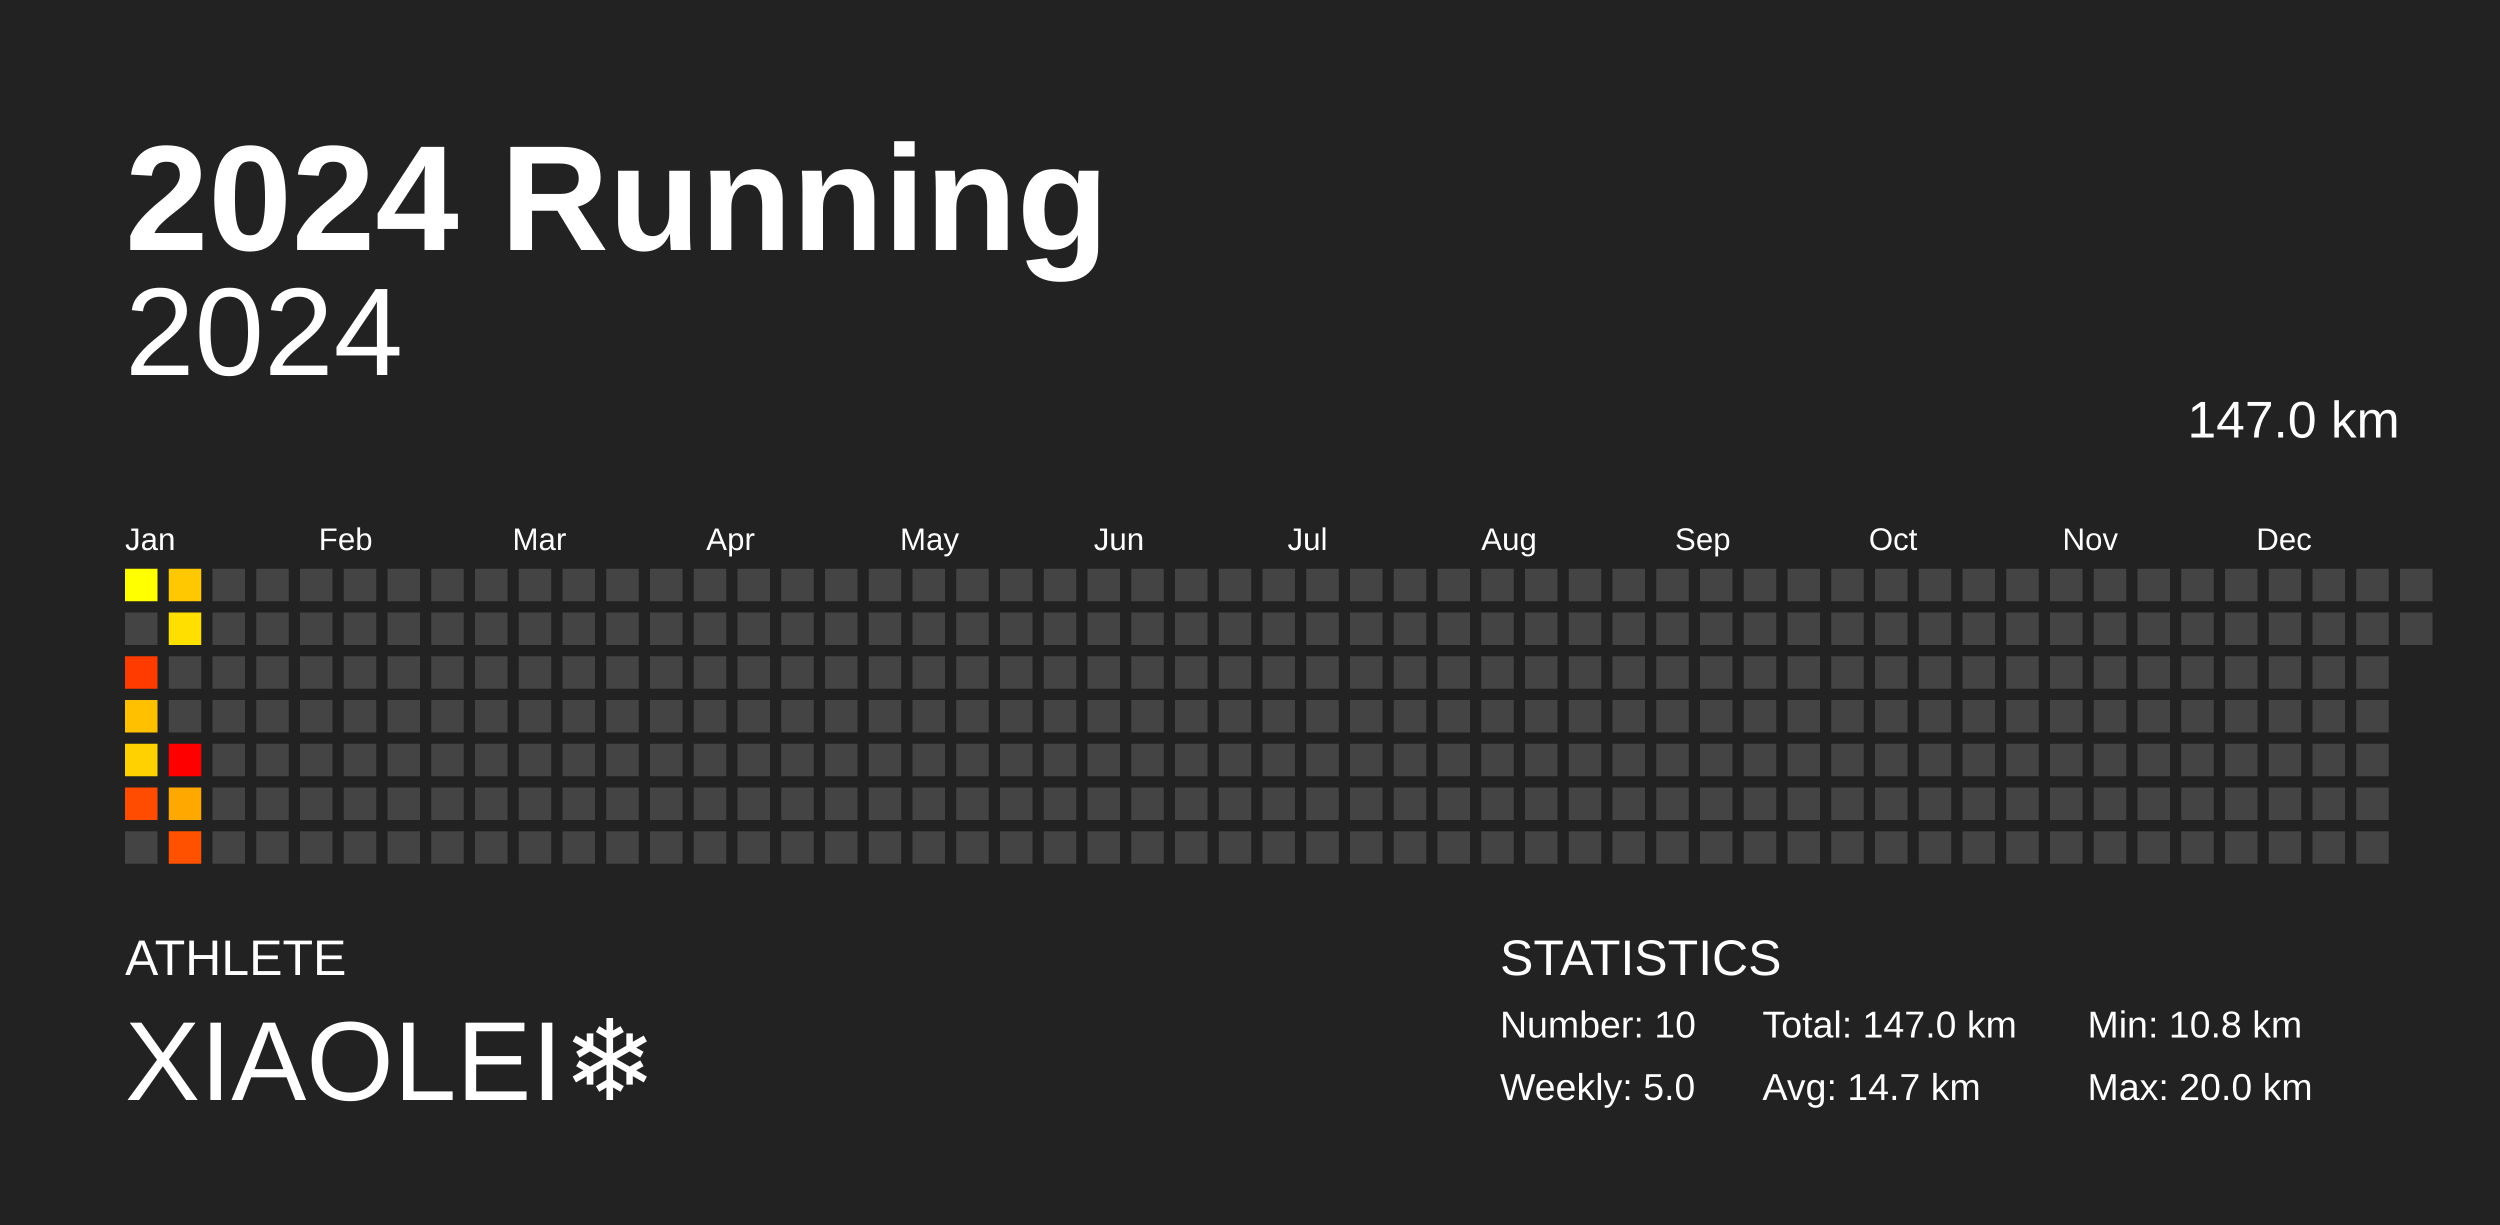
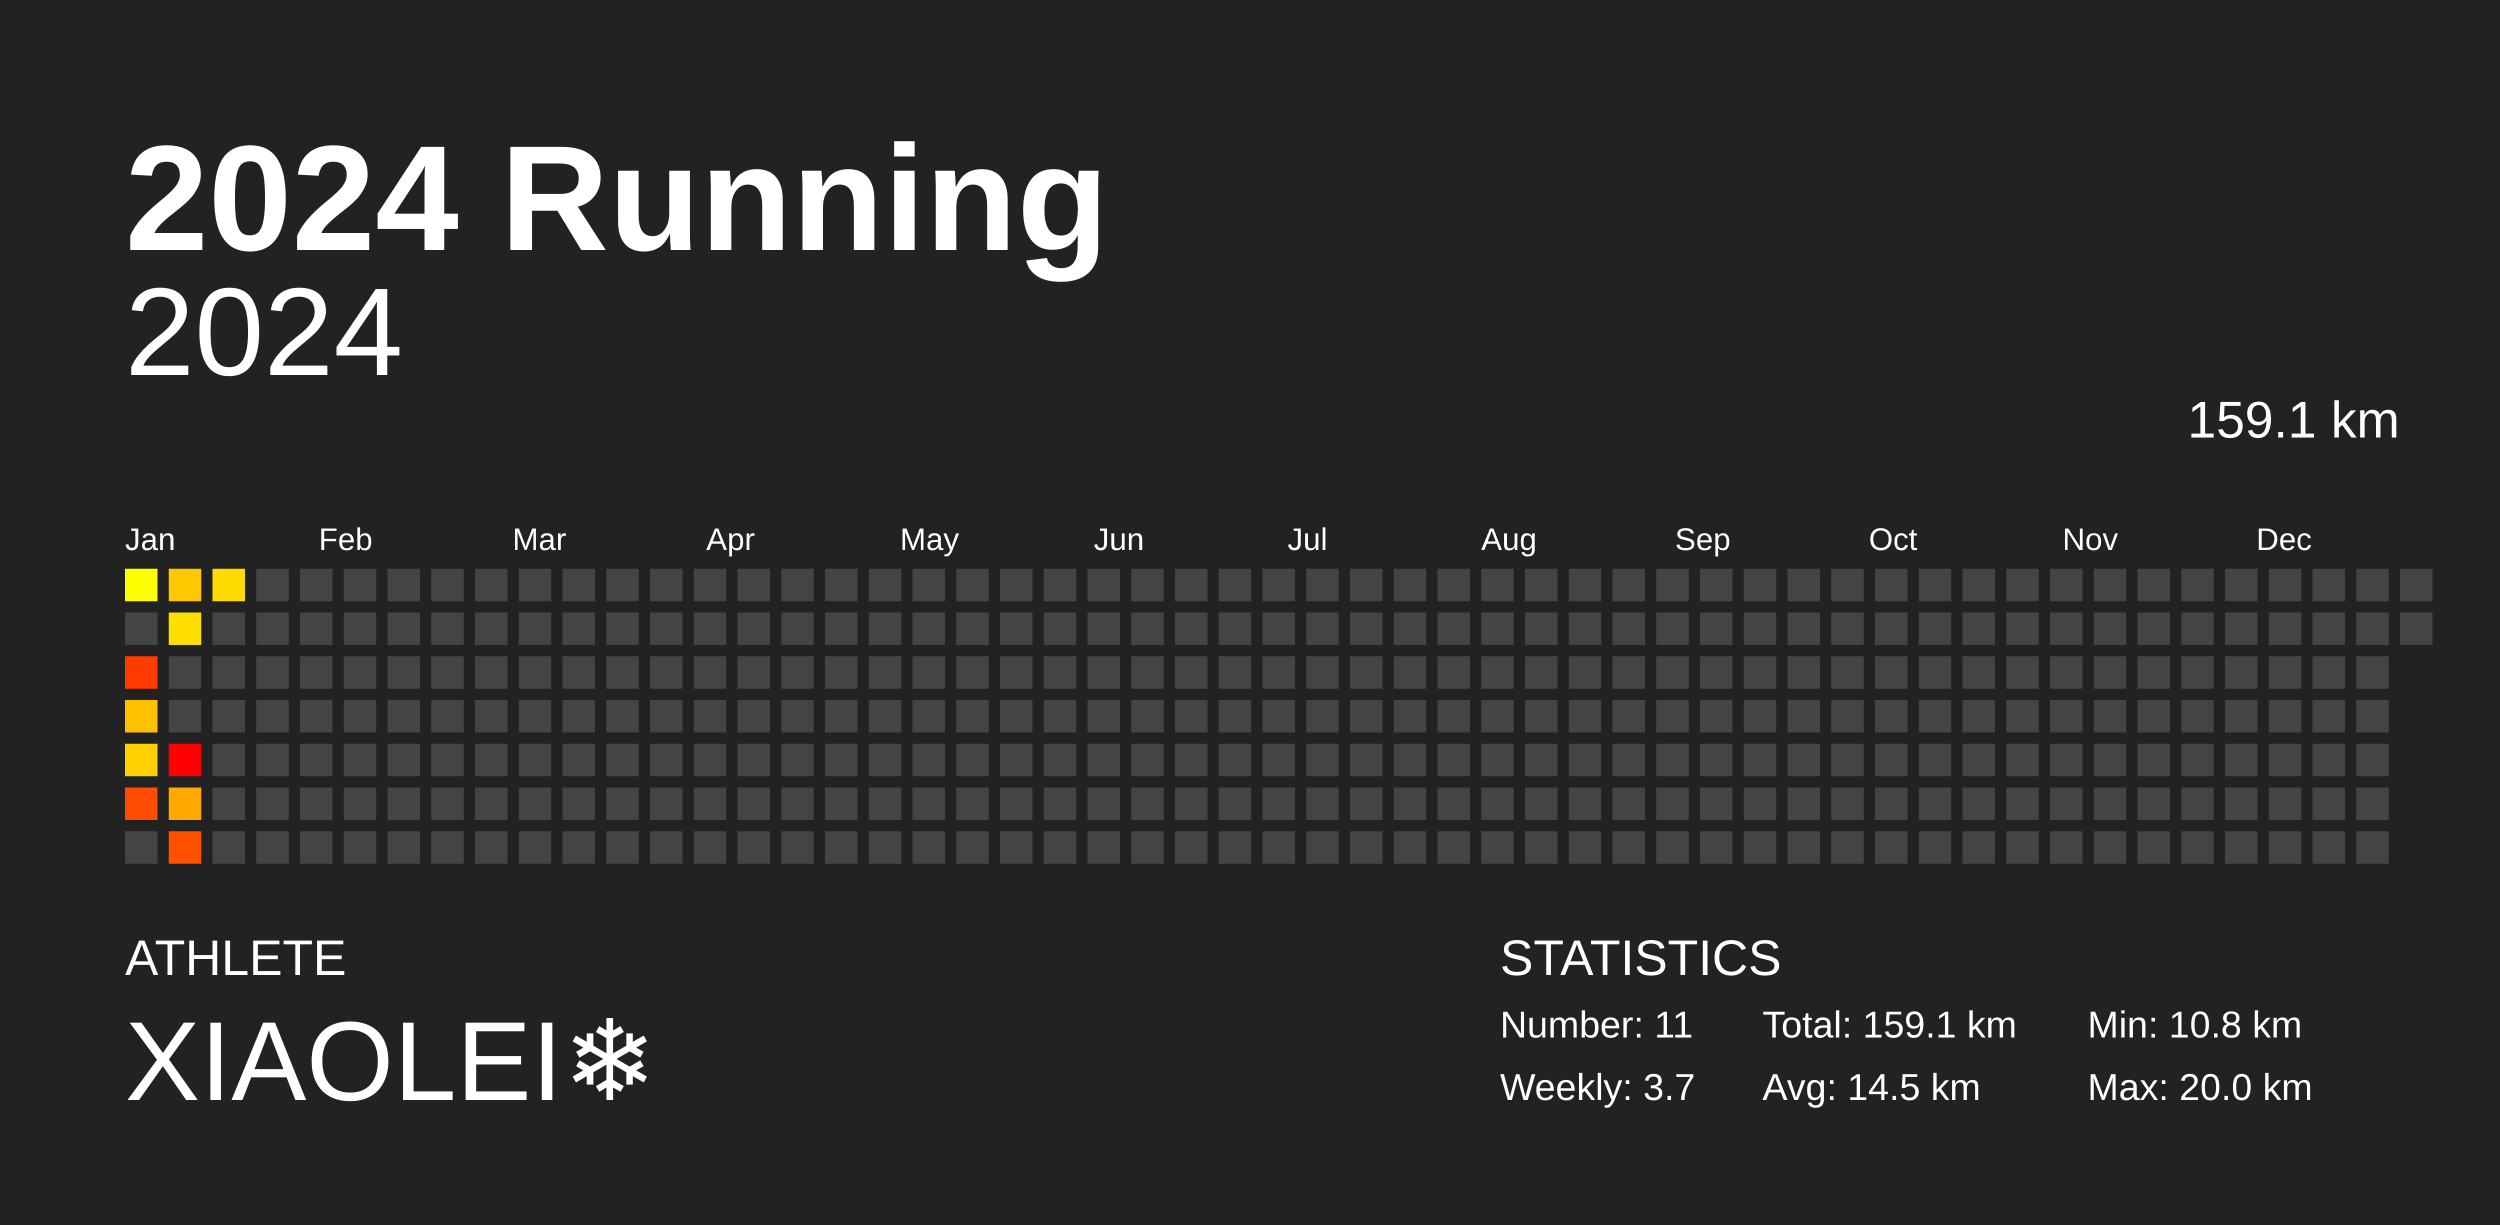
<svg xmlns="http://www.w3.org/2000/svg" baseProfile="full" height="98mm" version="1.1" viewBox="0,0,200,98" width="200mm">
  <defs />
  <rect fill="#222222" height="98" width="200" x="0" y="0" />
  <text fill="#FFFFFF" style="font-size:12px; font-family:Arial; font-weight:bold;" x="10" y="20">2024 Running</text>
  <text fill="#FFFFFF" style="font-size:4px; font-family:Arial" x="10" y="78">ATHLETE</text>
  <text fill="#FFFFFF" style="font-size:9px; font-family:Arial" x="10" y="88">XIAOLEI❄️</text>
  <text fill="#FFFFFF" style="font-size:4px; font-family:Arial" x="120" y="78">STATISTICS</text>
-   <text fill="#FFFFFF" style="font-size:3px; font-family:Arial" x="120" y="83">Number: 10</text>
-   <text fill="#FFFFFF" style="font-size:3px; font-family:Arial" x="120" y="88">Weekly: 5.0</text>
-   <text fill="#FFFFFF" style="font-size:3px; font-family:Arial" x="141" y="83">Total: 147.0 km</text>
-   <text fill="#FFFFFF" style="font-size:3px; font-family:Arial" x="141" y="88">Avg: 14.7 km</text>
+   <text fill="#FFFFFF" style="font-size:3px; font-family:Arial" x="120" y="83">Number: 11</text>
+   <text fill="#FFFFFF" style="font-size:3px; font-family:Arial" x="120" y="88">Weekly: 3.7</text>
+   <text fill="#FFFFFF" style="font-size:3px; font-family:Arial" x="141" y="83">Total: 159.1 km</text>
+   <text fill="#FFFFFF" style="font-size:3px; font-family:Arial" x="141" y="88">Avg: 14.5 km</text>
  <text fill="#FFFFFF" style="font-size:3px; font-family:Arial" x="167" y="83">Min: 10.8 km</text>
  <text fill="#FFFFFF" style="font-size:3px; font-family:Arial" x="167" y="88">Max: 20.0 km</text>
  <text alignment-baseline="hanging" fill="#FFFFFF" style="font-size:10.0px; font-family:Arial;" x="10" y="30">2024</text>
-   <text alignment-baseline="hanging" fill="#FFFFFF" style="font-size:4.125px; font-family:Arial;" x="175" y="35">147.0 km</text>
+   <text alignment-baseline="hanging" fill="#FFFFFF" style="font-size:4.125px; font-family:Arial;" x="175" y="35">159.1 km</text>
  <text fill="#FFFFFF" style="font-size:2.5px; font-family:Arial" x="10.0" y="44">Jan</text>
  <text fill="#FFFFFF" style="font-size:2.5px; font-family:Arial" x="25.5" y="44">Feb</text>
  <text fill="#FFFFFF" style="font-size:2.5px; font-family:Arial" x="41.0" y="44">Mar</text>
  <text fill="#FFFFFF" style="font-size:2.5px; font-family:Arial" x="56.5" y="44">Apr</text>
  <text fill="#FFFFFF" style="font-size:2.5px; font-family:Arial" x="72.0" y="44">May</text>
  <text fill="#FFFFFF" style="font-size:2.5px; font-family:Arial" x="87.5" y="44">Jun</text>
  <text fill="#FFFFFF" style="font-size:2.5px; font-family:Arial" x="103.0" y="44">Jul</text>
  <text fill="#FFFFFF" style="font-size:2.5px; font-family:Arial" x="118.5" y="44">Aug</text>
  <text fill="#FFFFFF" style="font-size:2.5px; font-family:Arial" x="134.0" y="44">Sep</text>
  <text fill="#FFFFFF" style="font-size:2.5px; font-family:Arial" x="149.5" y="44">Oct</text>
  <text fill="#FFFFFF" style="font-size:2.5px; font-family:Arial" x="165.0" y="44">Nov</text>
  <text fill="#FFFFFF" style="font-size:2.5px; font-family:Arial" x="180.5" y="44">Dec</text>
  <rect fill="#ffff00" height="2.6" width="2.6" x="10.0" y="45.5" />
  <rect fill="#444444" height="2.6" width="2.6" x="10.0" y="49.0" />
  <rect fill="#ff3b00" height="2.6" width="2.6" x="10.0" y="52.5" />
  <rect fill="#ffc000" height="2.6" width="2.6" x="10.0" y="56.0" />
  <rect fill="#ffd100" height="2.6" width="2.6" x="10.0" y="59.5" />
  <rect fill="#ff4c00" height="2.6" width="2.6" x="10.0" y="63.0" />
  <rect fill="#444444" height="2.6" width="2.6" x="10.0" y="66.5" />
  <rect fill="#ffc800" height="2.6" width="2.6" x="13.5" y="45.5" />
  <rect fill="#ffdf00" height="2.6" width="2.6" x="13.5" y="49.0" />
  <rect fill="#444444" height="2.6" width="2.6" x="13.5" y="52.5" />
  <rect fill="#444444" height="2.6" width="2.6" x="13.5" y="56.0" />
  <rect fill="#ff0000" height="2.6" width="2.6" x="13.5" y="59.5" />
  <rect fill="#ffa900" height="2.6" width="2.6" x="13.5" y="63.0" />
  <rect fill="#ff5100" height="2.6" width="2.6" x="13.5" y="66.5" />
-   <rect fill="#444444" height="2.6" width="2.6" x="17.0" y="45.5" />
+   <rect fill="#ffdb00" height="2.6" width="2.6" x="17.0" y="45.5" />
  <rect fill="#444444" height="2.6" width="2.6" x="17.0" y="49.0" />
  <rect fill="#444444" height="2.6" width="2.6" x="17.0" y="52.5" />
  <rect fill="#444444" height="2.6" width="2.6" x="17.0" y="56.0" />
  <rect fill="#444444" height="2.6" width="2.6" x="17.0" y="59.5" />
  <rect fill="#444444" height="2.6" width="2.6" x="17.0" y="63.0" />
  <rect fill="#444444" height="2.6" width="2.6" x="17.0" y="66.5" />
  <rect fill="#444444" height="2.6" width="2.6" x="20.5" y="45.5" />
  <rect fill="#444444" height="2.6" width="2.6" x="20.5" y="49.0" />
  <rect fill="#444444" height="2.6" width="2.6" x="20.5" y="52.5" />
  <rect fill="#444444" height="2.6" width="2.6" x="20.5" y="56.0" />
  <rect fill="#444444" height="2.6" width="2.6" x="20.5" y="59.5" />
  <rect fill="#444444" height="2.6" width="2.6" x="20.5" y="63.0" />
  <rect fill="#444444" height="2.6" width="2.6" x="20.5" y="66.5" />
  <rect fill="#444444" height="2.6" width="2.6" x="24.0" y="45.5" />
  <rect fill="#444444" height="2.6" width="2.6" x="24.0" y="49.0" />
  <rect fill="#444444" height="2.6" width="2.6" x="24.0" y="52.5" />
  <rect fill="#444444" height="2.6" width="2.6" x="24.0" y="56.0" />
  <rect fill="#444444" height="2.6" width="2.6" x="24.0" y="59.5" />
  <rect fill="#444444" height="2.6" width="2.6" x="24.0" y="63.0" />
  <rect fill="#444444" height="2.6" width="2.6" x="24.0" y="66.5" />
  <rect fill="#444444" height="2.6" width="2.6" x="27.5" y="45.5" />
  <rect fill="#444444" height="2.6" width="2.6" x="27.5" y="49.0" />
  <rect fill="#444444" height="2.6" width="2.6" x="27.5" y="52.5" />
  <rect fill="#444444" height="2.6" width="2.6" x="27.5" y="56.0" />
  <rect fill="#444444" height="2.6" width="2.6" x="27.5" y="59.5" />
  <rect fill="#444444" height="2.6" width="2.6" x="27.5" y="63.0" />
  <rect fill="#444444" height="2.6" width="2.6" x="27.5" y="66.5" />
  <rect fill="#444444" height="2.6" width="2.6" x="31.0" y="45.5" />
  <rect fill="#444444" height="2.6" width="2.6" x="31.0" y="49.0" />
  <rect fill="#444444" height="2.6" width="2.6" x="31.0" y="52.5" />
  <rect fill="#444444" height="2.6" width="2.6" x="31.0" y="56.0" />
  <rect fill="#444444" height="2.6" width="2.6" x="31.0" y="59.5" />
  <rect fill="#444444" height="2.6" width="2.6" x="31.0" y="63.0" />
  <rect fill="#444444" height="2.6" width="2.6" x="31.0" y="66.5" />
  <rect fill="#444444" height="2.6" width="2.6" x="34.5" y="45.5" />
  <rect fill="#444444" height="2.6" width="2.6" x="34.5" y="49.0" />
  <rect fill="#444444" height="2.6" width="2.6" x="34.5" y="52.5" />
  <rect fill="#444444" height="2.6" width="2.6" x="34.5" y="56.0" />
  <rect fill="#444444" height="2.6" width="2.6" x="34.5" y="59.5" />
  <rect fill="#444444" height="2.6" width="2.6" x="34.5" y="63.0" />
  <rect fill="#444444" height="2.6" width="2.6" x="34.5" y="66.5" />
  <rect fill="#444444" height="2.6" width="2.6" x="38.0" y="45.5" />
  <rect fill="#444444" height="2.6" width="2.6" x="38.0" y="49.0" />
  <rect fill="#444444" height="2.6" width="2.6" x="38.0" y="52.5" />
  <rect fill="#444444" height="2.6" width="2.6" x="38.0" y="56.0" />
  <rect fill="#444444" height="2.6" width="2.6" x="38.0" y="59.5" />
  <rect fill="#444444" height="2.6" width="2.6" x="38.0" y="63.0" />
  <rect fill="#444444" height="2.6" width="2.6" x="38.0" y="66.5" />
  <rect fill="#444444" height="2.6" width="2.6" x="41.5" y="45.5" />
  <rect fill="#444444" height="2.6" width="2.6" x="41.5" y="49.0" />
  <rect fill="#444444" height="2.6" width="2.6" x="41.5" y="52.5" />
  <rect fill="#444444" height="2.6" width="2.6" x="41.5" y="56.0" />
  <rect fill="#444444" height="2.6" width="2.6" x="41.5" y="59.5" />
  <rect fill="#444444" height="2.6" width="2.6" x="41.5" y="63.0" />
  <rect fill="#444444" height="2.6" width="2.6" x="41.5" y="66.5" />
  <rect fill="#444444" height="2.6" width="2.6" x="45.0" y="45.5" />
  <rect fill="#444444" height="2.6" width="2.6" x="45.0" y="49.0" />
  <rect fill="#444444" height="2.6" width="2.6" x="45.0" y="52.5" />
  <rect fill="#444444" height="2.6" width="2.6" x="45.0" y="56.0" />
  <rect fill="#444444" height="2.6" width="2.6" x="45.0" y="59.5" />
  <rect fill="#444444" height="2.6" width="2.6" x="45.0" y="63.0" />
  <rect fill="#444444" height="2.6" width="2.6" x="45.0" y="66.5" />
  <rect fill="#444444" height="2.6" width="2.6" x="48.5" y="45.5" />
  <rect fill="#444444" height="2.6" width="2.6" x="48.5" y="49.0" />
  <rect fill="#444444" height="2.6" width="2.6" x="48.5" y="52.5" />
  <rect fill="#444444" height="2.6" width="2.6" x="48.5" y="56.0" />
  <rect fill="#444444" height="2.6" width="2.6" x="48.5" y="59.5" />
  <rect fill="#444444" height="2.6" width="2.6" x="48.5" y="63.0" />
  <rect fill="#444444" height="2.6" width="2.6" x="48.5" y="66.5" />
  <rect fill="#444444" height="2.6" width="2.6" x="52.0" y="45.5" />
  <rect fill="#444444" height="2.6" width="2.6" x="52.0" y="49.0" />
  <rect fill="#444444" height="2.6" width="2.6" x="52.0" y="52.5" />
  <rect fill="#444444" height="2.6" width="2.6" x="52.0" y="56.0" />
  <rect fill="#444444" height="2.6" width="2.6" x="52.0" y="59.5" />
  <rect fill="#444444" height="2.6" width="2.6" x="52.0" y="63.0" />
  <rect fill="#444444" height="2.6" width="2.6" x="52.0" y="66.5" />
  <rect fill="#444444" height="2.6" width="2.6" x="55.5" y="45.5" />
  <rect fill="#444444" height="2.6" width="2.6" x="55.5" y="49.0" />
  <rect fill="#444444" height="2.6" width="2.6" x="55.5" y="52.5" />
  <rect fill="#444444" height="2.6" width="2.6" x="55.5" y="56.0" />
  <rect fill="#444444" height="2.6" width="2.6" x="55.5" y="59.5" />
  <rect fill="#444444" height="2.6" width="2.6" x="55.5" y="63.0" />
  <rect fill="#444444" height="2.6" width="2.6" x="55.5" y="66.5" />
  <rect fill="#444444" height="2.6" width="2.6" x="59.0" y="45.5" />
  <rect fill="#444444" height="2.6" width="2.6" x="59.0" y="49.0" />
  <rect fill="#444444" height="2.6" width="2.6" x="59.0" y="52.5" />
  <rect fill="#444444" height="2.6" width="2.6" x="59.0" y="56.0" />
  <rect fill="#444444" height="2.6" width="2.6" x="59.0" y="59.5" />
  <rect fill="#444444" height="2.6" width="2.6" x="59.0" y="63.0" />
  <rect fill="#444444" height="2.6" width="2.6" x="59.0" y="66.5" />
  <rect fill="#444444" height="2.6" width="2.6" x="62.5" y="45.5" />
  <rect fill="#444444" height="2.6" width="2.6" x="62.5" y="49.0" />
  <rect fill="#444444" height="2.6" width="2.6" x="62.5" y="52.5" />
  <rect fill="#444444" height="2.6" width="2.6" x="62.5" y="56.0" />
  <rect fill="#444444" height="2.6" width="2.6" x="62.5" y="59.5" />
  <rect fill="#444444" height="2.6" width="2.6" x="62.5" y="63.0" />
  <rect fill="#444444" height="2.6" width="2.6" x="62.5" y="66.5" />
  <rect fill="#444444" height="2.6" width="2.6" x="66.0" y="45.5" />
  <rect fill="#444444" height="2.6" width="2.6" x="66.0" y="49.0" />
  <rect fill="#444444" height="2.6" width="2.6" x="66.0" y="52.5" />
  <rect fill="#444444" height="2.6" width="2.6" x="66.0" y="56.0" />
  <rect fill="#444444" height="2.6" width="2.6" x="66.0" y="59.5" />
  <rect fill="#444444" height="2.6" width="2.6" x="66.0" y="63.0" />
  <rect fill="#444444" height="2.6" width="2.6" x="66.0" y="66.5" />
  <rect fill="#444444" height="2.6" width="2.6" x="69.5" y="45.5" />
  <rect fill="#444444" height="2.6" width="2.6" x="69.5" y="49.0" />
  <rect fill="#444444" height="2.6" width="2.6" x="69.5" y="52.5" />
  <rect fill="#444444" height="2.6" width="2.6" x="69.5" y="56.0" />
  <rect fill="#444444" height="2.6" width="2.6" x="69.5" y="59.5" />
  <rect fill="#444444" height="2.6" width="2.6" x="69.5" y="63.0" />
  <rect fill="#444444" height="2.6" width="2.6" x="69.5" y="66.5" />
  <rect fill="#444444" height="2.6" width="2.6" x="73.0" y="45.5" />
  <rect fill="#444444" height="2.6" width="2.6" x="73.0" y="49.0" />
  <rect fill="#444444" height="2.6" width="2.6" x="73.0" y="52.5" />
  <rect fill="#444444" height="2.6" width="2.6" x="73.0" y="56.0" />
  <rect fill="#444444" height="2.6" width="2.6" x="73.0" y="59.5" />
  <rect fill="#444444" height="2.6" width="2.6" x="73.0" y="63.0" />
  <rect fill="#444444" height="2.6" width="2.6" x="73.0" y="66.5" />
  <rect fill="#444444" height="2.6" width="2.6" x="76.5" y="45.5" />
  <rect fill="#444444" height="2.6" width="2.6" x="76.5" y="49.0" />
  <rect fill="#444444" height="2.6" width="2.6" x="76.5" y="52.5" />
  <rect fill="#444444" height="2.6" width="2.6" x="76.5" y="56.0" />
  <rect fill="#444444" height="2.6" width="2.6" x="76.5" y="59.5" />
  <rect fill="#444444" height="2.6" width="2.6" x="76.5" y="63.0" />
  <rect fill="#444444" height="2.6" width="2.6" x="76.5" y="66.5" />
  <rect fill="#444444" height="2.6" width="2.6" x="80.0" y="45.5" />
  <rect fill="#444444" height="2.6" width="2.6" x="80.0" y="49.0" />
  <rect fill="#444444" height="2.6" width="2.6" x="80.0" y="52.5" />
  <rect fill="#444444" height="2.6" width="2.6" x="80.0" y="56.0" />
  <rect fill="#444444" height="2.6" width="2.6" x="80.0" y="59.5" />
  <rect fill="#444444" height="2.6" width="2.6" x="80.0" y="63.0" />
  <rect fill="#444444" height="2.6" width="2.6" x="80.0" y="66.5" />
  <rect fill="#444444" height="2.6" width="2.6" x="83.5" y="45.5" />
  <rect fill="#444444" height="2.6" width="2.6" x="83.5" y="49.0" />
  <rect fill="#444444" height="2.6" width="2.6" x="83.5" y="52.5" />
  <rect fill="#444444" height="2.6" width="2.6" x="83.5" y="56.0" />
  <rect fill="#444444" height="2.6" width="2.6" x="83.5" y="59.5" />
  <rect fill="#444444" height="2.6" width="2.6" x="83.5" y="63.0" />
  <rect fill="#444444" height="2.6" width="2.6" x="83.5" y="66.5" />
  <rect fill="#444444" height="2.6" width="2.6" x="87.0" y="45.5" />
  <rect fill="#444444" height="2.6" width="2.6" x="87.0" y="49.0" />
  <rect fill="#444444" height="2.6" width="2.6" x="87.0" y="52.5" />
  <rect fill="#444444" height="2.6" width="2.6" x="87.0" y="56.0" />
  <rect fill="#444444" height="2.6" width="2.6" x="87.0" y="59.5" />
  <rect fill="#444444" height="2.6" width="2.6" x="87.0" y="63.0" />
  <rect fill="#444444" height="2.6" width="2.6" x="87.0" y="66.5" />
  <rect fill="#444444" height="2.6" width="2.6" x="90.5" y="45.5" />
  <rect fill="#444444" height="2.6" width="2.6" x="90.5" y="49.0" />
  <rect fill="#444444" height="2.6" width="2.6" x="90.5" y="52.5" />
  <rect fill="#444444" height="2.6" width="2.6" x="90.5" y="56.0" />
  <rect fill="#444444" height="2.6" width="2.6" x="90.5" y="59.5" />
  <rect fill="#444444" height="2.6" width="2.6" x="90.5" y="63.0" />
  <rect fill="#444444" height="2.6" width="2.6" x="90.5" y="66.5" />
  <rect fill="#444444" height="2.6" width="2.6" x="94.0" y="45.5" />
  <rect fill="#444444" height="2.6" width="2.6" x="94.0" y="49.0" />
  <rect fill="#444444" height="2.6" width="2.6" x="94.0" y="52.5" />
  <rect fill="#444444" height="2.6" width="2.6" x="94.0" y="56.0" />
  <rect fill="#444444" height="2.6" width="2.6" x="94.0" y="59.5" />
  <rect fill="#444444" height="2.6" width="2.6" x="94.0" y="63.0" />
  <rect fill="#444444" height="2.6" width="2.6" x="94.0" y="66.5" />
  <rect fill="#444444" height="2.6" width="2.6" x="97.5" y="45.5" />
  <rect fill="#444444" height="2.6" width="2.6" x="97.5" y="49.0" />
  <rect fill="#444444" height="2.6" width="2.6" x="97.5" y="52.5" />
  <rect fill="#444444" height="2.6" width="2.6" x="97.5" y="56.0" />
  <rect fill="#444444" height="2.6" width="2.6" x="97.5" y="59.5" />
  <rect fill="#444444" height="2.6" width="2.6" x="97.5" y="63.0" />
  <rect fill="#444444" height="2.6" width="2.6" x="97.5" y="66.5" />
  <rect fill="#444444" height="2.6" width="2.6" x="101.0" y="45.5" />
  <rect fill="#444444" height="2.6" width="2.6" x="101.0" y="49.0" />
  <rect fill="#444444" height="2.6" width="2.6" x="101.0" y="52.5" />
  <rect fill="#444444" height="2.6" width="2.6" x="101.0" y="56.0" />
  <rect fill="#444444" height="2.6" width="2.6" x="101.0" y="59.5" />
  <rect fill="#444444" height="2.6" width="2.6" x="101.0" y="63.0" />
  <rect fill="#444444" height="2.6" width="2.6" x="101.0" y="66.5" />
  <rect fill="#444444" height="2.6" width="2.6" x="104.5" y="45.5" />
  <rect fill="#444444" height="2.6" width="2.6" x="104.5" y="49.0" />
  <rect fill="#444444" height="2.6" width="2.6" x="104.5" y="52.5" />
  <rect fill="#444444" height="2.6" width="2.6" x="104.5" y="56.0" />
  <rect fill="#444444" height="2.6" width="2.6" x="104.5" y="59.5" />
  <rect fill="#444444" height="2.6" width="2.6" x="104.5" y="63.0" />
  <rect fill="#444444" height="2.6" width="2.6" x="104.5" y="66.5" />
  <rect fill="#444444" height="2.6" width="2.6" x="108.0" y="45.5" />
  <rect fill="#444444" height="2.6" width="2.6" x="108.0" y="49.0" />
  <rect fill="#444444" height="2.6" width="2.6" x="108.0" y="52.5" />
  <rect fill="#444444" height="2.6" width="2.6" x="108.0" y="56.0" />
  <rect fill="#444444" height="2.6" width="2.6" x="108.0" y="59.5" />
  <rect fill="#444444" height="2.6" width="2.6" x="108.0" y="63.0" />
  <rect fill="#444444" height="2.6" width="2.6" x="108.0" y="66.5" />
  <rect fill="#444444" height="2.6" width="2.6" x="111.5" y="45.5" />
  <rect fill="#444444" height="2.6" width="2.6" x="111.5" y="49.0" />
  <rect fill="#444444" height="2.6" width="2.6" x="111.5" y="52.5" />
  <rect fill="#444444" height="2.6" width="2.6" x="111.5" y="56.0" />
  <rect fill="#444444" height="2.6" width="2.6" x="111.5" y="59.5" />
  <rect fill="#444444" height="2.6" width="2.6" x="111.5" y="63.0" />
  <rect fill="#444444" height="2.6" width="2.6" x="111.5" y="66.5" />
  <rect fill="#444444" height="2.6" width="2.6" x="115.0" y="45.5" />
  <rect fill="#444444" height="2.6" width="2.6" x="115.0" y="49.0" />
  <rect fill="#444444" height="2.6" width="2.6" x="115.0" y="52.5" />
  <rect fill="#444444" height="2.6" width="2.6" x="115.0" y="56.0" />
  <rect fill="#444444" height="2.6" width="2.6" x="115.0" y="59.5" />
  <rect fill="#444444" height="2.6" width="2.6" x="115.0" y="63.0" />
  <rect fill="#444444" height="2.6" width="2.6" x="115.0" y="66.5" />
  <rect fill="#444444" height="2.6" width="2.6" x="118.5" y="45.5" />
  <rect fill="#444444" height="2.6" width="2.6" x="118.5" y="49.0" />
  <rect fill="#444444" height="2.6" width="2.6" x="118.5" y="52.5" />
  <rect fill="#444444" height="2.6" width="2.6" x="118.5" y="56.0" />
  <rect fill="#444444" height="2.6" width="2.6" x="118.5" y="59.5" />
  <rect fill="#444444" height="2.6" width="2.6" x="118.5" y="63.0" />
  <rect fill="#444444" height="2.6" width="2.6" x="118.5" y="66.5" />
  <rect fill="#444444" height="2.6" width="2.6" x="122.0" y="45.5" />
  <rect fill="#444444" height="2.6" width="2.6" x="122.0" y="49.0" />
  <rect fill="#444444" height="2.6" width="2.6" x="122.0" y="52.5" />
  <rect fill="#444444" height="2.6" width="2.6" x="122.0" y="56.0" />
  <rect fill="#444444" height="2.6" width="2.6" x="122.0" y="59.5" />
  <rect fill="#444444" height="2.6" width="2.6" x="122.0" y="63.0" />
  <rect fill="#444444" height="2.6" width="2.6" x="122.0" y="66.5" />
  <rect fill="#444444" height="2.6" width="2.6" x="125.5" y="45.5" />
  <rect fill="#444444" height="2.6" width="2.6" x="125.5" y="49.0" />
  <rect fill="#444444" height="2.6" width="2.6" x="125.5" y="52.5" />
  <rect fill="#444444" height="2.6" width="2.6" x="125.5" y="56.0" />
  <rect fill="#444444" height="2.6" width="2.6" x="125.5" y="59.5" />
  <rect fill="#444444" height="2.6" width="2.6" x="125.5" y="63.0" />
  <rect fill="#444444" height="2.6" width="2.6" x="125.5" y="66.5" />
  <rect fill="#444444" height="2.6" width="2.6" x="129.0" y="45.5" />
  <rect fill="#444444" height="2.6" width="2.6" x="129.0" y="49.0" />
  <rect fill="#444444" height="2.6" width="2.6" x="129.0" y="52.5" />
  <rect fill="#444444" height="2.6" width="2.6" x="129.0" y="56.0" />
  <rect fill="#444444" height="2.6" width="2.6" x="129.0" y="59.5" />
  <rect fill="#444444" height="2.6" width="2.6" x="129.0" y="63.0" />
  <rect fill="#444444" height="2.6" width="2.6" x="129.0" y="66.5" />
  <rect fill="#444444" height="2.6" width="2.6" x="132.5" y="45.5" />
  <rect fill="#444444" height="2.6" width="2.6" x="132.5" y="49.0" />
  <rect fill="#444444" height="2.6" width="2.6" x="132.5" y="52.5" />
  <rect fill="#444444" height="2.6" width="2.6" x="132.5" y="56.0" />
  <rect fill="#444444" height="2.6" width="2.6" x="132.5" y="59.5" />
  <rect fill="#444444" height="2.6" width="2.6" x="132.5" y="63.0" />
  <rect fill="#444444" height="2.6" width="2.6" x="132.5" y="66.5" />
  <rect fill="#444444" height="2.6" width="2.6" x="136.0" y="45.5" />
  <rect fill="#444444" height="2.6" width="2.6" x="136.0" y="49.0" />
  <rect fill="#444444" height="2.6" width="2.6" x="136.0" y="52.5" />
  <rect fill="#444444" height="2.6" width="2.6" x="136.0" y="56.0" />
  <rect fill="#444444" height="2.6" width="2.6" x="136.0" y="59.5" />
  <rect fill="#444444" height="2.6" width="2.6" x="136.0" y="63.0" />
  <rect fill="#444444" height="2.6" width="2.6" x="136.0" y="66.5" />
  <rect fill="#444444" height="2.6" width="2.6" x="139.5" y="45.5" />
  <rect fill="#444444" height="2.6" width="2.6" x="139.5" y="49.0" />
  <rect fill="#444444" height="2.6" width="2.6" x="139.5" y="52.5" />
  <rect fill="#444444" height="2.6" width="2.6" x="139.5" y="56.0" />
  <rect fill="#444444" height="2.6" width="2.6" x="139.5" y="59.5" />
  <rect fill="#444444" height="2.6" width="2.6" x="139.5" y="63.0" />
  <rect fill="#444444" height="2.6" width="2.6" x="139.5" y="66.5" />
  <rect fill="#444444" height="2.6" width="2.6" x="143.0" y="45.5" />
  <rect fill="#444444" height="2.6" width="2.6" x="143.0" y="49.0" />
  <rect fill="#444444" height="2.6" width="2.6" x="143.0" y="52.5" />
  <rect fill="#444444" height="2.6" width="2.6" x="143.0" y="56.0" />
  <rect fill="#444444" height="2.6" width="2.6" x="143.0" y="59.5" />
  <rect fill="#444444" height="2.6" width="2.6" x="143.0" y="63.0" />
  <rect fill="#444444" height="2.6" width="2.6" x="143.0" y="66.5" />
  <rect fill="#444444" height="2.6" width="2.6" x="146.5" y="45.5" />
  <rect fill="#444444" height="2.6" width="2.6" x="146.5" y="49.0" />
  <rect fill="#444444" height="2.6" width="2.6" x="146.5" y="52.5" />
  <rect fill="#444444" height="2.6" width="2.6" x="146.5" y="56.0" />
  <rect fill="#444444" height="2.6" width="2.6" x="146.5" y="59.5" />
  <rect fill="#444444" height="2.6" width="2.6" x="146.5" y="63.0" />
  <rect fill="#444444" height="2.6" width="2.6" x="146.5" y="66.5" />
  <rect fill="#444444" height="2.6" width="2.6" x="150.0" y="45.5" />
  <rect fill="#444444" height="2.6" width="2.6" x="150.0" y="49.0" />
  <rect fill="#444444" height="2.6" width="2.6" x="150.0" y="52.5" />
  <rect fill="#444444" height="2.6" width="2.6" x="150.0" y="56.0" />
  <rect fill="#444444" height="2.6" width="2.6" x="150.0" y="59.5" />
  <rect fill="#444444" height="2.6" width="2.6" x="150.0" y="63.0" />
  <rect fill="#444444" height="2.6" width="2.6" x="150.0" y="66.5" />
  <rect fill="#444444" height="2.6" width="2.6" x="153.5" y="45.5" />
  <rect fill="#444444" height="2.6" width="2.6" x="153.5" y="49.0" />
  <rect fill="#444444" height="2.6" width="2.6" x="153.5" y="52.5" />
  <rect fill="#444444" height="2.6" width="2.6" x="153.5" y="56.0" />
  <rect fill="#444444" height="2.6" width="2.6" x="153.5" y="59.5" />
  <rect fill="#444444" height="2.6" width="2.6" x="153.5" y="63.0" />
  <rect fill="#444444" height="2.6" width="2.6" x="153.5" y="66.5" />
  <rect fill="#444444" height="2.6" width="2.6" x="157.0" y="45.5" />
  <rect fill="#444444" height="2.6" width="2.6" x="157.0" y="49.0" />
  <rect fill="#444444" height="2.6" width="2.6" x="157.0" y="52.5" />
  <rect fill="#444444" height="2.6" width="2.6" x="157.0" y="56.0" />
  <rect fill="#444444" height="2.6" width="2.6" x="157.0" y="59.5" />
  <rect fill="#444444" height="2.6" width="2.6" x="157.0" y="63.0" />
  <rect fill="#444444" height="2.6" width="2.6" x="157.0" y="66.5" />
  <rect fill="#444444" height="2.6" width="2.6" x="160.5" y="45.5" />
  <rect fill="#444444" height="2.6" width="2.6" x="160.5" y="49.0" />
  <rect fill="#444444" height="2.6" width="2.6" x="160.5" y="52.5" />
  <rect fill="#444444" height="2.6" width="2.6" x="160.5" y="56.0" />
  <rect fill="#444444" height="2.6" width="2.6" x="160.5" y="59.5" />
  <rect fill="#444444" height="2.6" width="2.6" x="160.5" y="63.0" />
  <rect fill="#444444" height="2.6" width="2.6" x="160.5" y="66.5" />
  <rect fill="#444444" height="2.6" width="2.6" x="164.0" y="45.5" />
  <rect fill="#444444" height="2.6" width="2.6" x="164.0" y="49.0" />
  <rect fill="#444444" height="2.6" width="2.6" x="164.0" y="52.5" />
  <rect fill="#444444" height="2.6" width="2.6" x="164.0" y="56.0" />
  <rect fill="#444444" height="2.6" width="2.6" x="164.0" y="59.5" />
  <rect fill="#444444" height="2.6" width="2.6" x="164.0" y="63.0" />
  <rect fill="#444444" height="2.6" width="2.6" x="164.0" y="66.5" />
  <rect fill="#444444" height="2.6" width="2.6" x="167.5" y="45.5" />
  <rect fill="#444444" height="2.6" width="2.6" x="167.5" y="49.0" />
  <rect fill="#444444" height="2.6" width="2.6" x="167.5" y="52.5" />
  <rect fill="#444444" height="2.6" width="2.6" x="167.5" y="56.0" />
  <rect fill="#444444" height="2.6" width="2.6" x="167.5" y="59.5" />
  <rect fill="#444444" height="2.6" width="2.6" x="167.5" y="63.0" />
  <rect fill="#444444" height="2.6" width="2.6" x="167.5" y="66.5" />
  <rect fill="#444444" height="2.6" width="2.6" x="171.0" y="45.5" />
  <rect fill="#444444" height="2.6" width="2.6" x="171.0" y="49.0" />
  <rect fill="#444444" height="2.6" width="2.6" x="171.0" y="52.5" />
  <rect fill="#444444" height="2.6" width="2.6" x="171.0" y="56.0" />
  <rect fill="#444444" height="2.6" width="2.6" x="171.0" y="59.5" />
  <rect fill="#444444" height="2.6" width="2.6" x="171.0" y="63.0" />
  <rect fill="#444444" height="2.6" width="2.6" x="171.0" y="66.5" />
  <rect fill="#444444" height="2.6" width="2.6" x="174.5" y="45.5" />
  <rect fill="#444444" height="2.6" width="2.6" x="174.5" y="49.0" />
  <rect fill="#444444" height="2.6" width="2.6" x="174.5" y="52.5" />
  <rect fill="#444444" height="2.6" width="2.6" x="174.5" y="56.0" />
  <rect fill="#444444" height="2.6" width="2.6" x="174.5" y="59.5" />
  <rect fill="#444444" height="2.6" width="2.6" x="174.5" y="63.0" />
  <rect fill="#444444" height="2.6" width="2.6" x="174.5" y="66.5" />
  <rect fill="#444444" height="2.6" width="2.6" x="178.0" y="45.5" />
  <rect fill="#444444" height="2.6" width="2.6" x="178.0" y="49.0" />
  <rect fill="#444444" height="2.6" width="2.6" x="178.0" y="52.5" />
  <rect fill="#444444" height="2.6" width="2.6" x="178.0" y="56.0" />
  <rect fill="#444444" height="2.6" width="2.6" x="178.0" y="59.5" />
  <rect fill="#444444" height="2.6" width="2.6" x="178.0" y="63.0" />
  <rect fill="#444444" height="2.6" width="2.6" x="178.0" y="66.5" />
  <rect fill="#444444" height="2.6" width="2.6" x="181.5" y="45.5" />
  <rect fill="#444444" height="2.6" width="2.6" x="181.5" y="49.0" />
  <rect fill="#444444" height="2.6" width="2.6" x="181.5" y="52.5" />
  <rect fill="#444444" height="2.6" width="2.6" x="181.5" y="56.0" />
  <rect fill="#444444" height="2.6" width="2.6" x="181.5" y="59.5" />
  <rect fill="#444444" height="2.6" width="2.6" x="181.5" y="63.0" />
  <rect fill="#444444" height="2.6" width="2.6" x="181.5" y="66.5" />
  <rect fill="#444444" height="2.6" width="2.6" x="185.0" y="45.5" />
  <rect fill="#444444" height="2.6" width="2.6" x="185.0" y="49.0" />
  <rect fill="#444444" height="2.6" width="2.6" x="185.0" y="52.5" />
  <rect fill="#444444" height="2.6" width="2.6" x="185.0" y="56.0" />
  <rect fill="#444444" height="2.6" width="2.6" x="185.0" y="59.5" />
  <rect fill="#444444" height="2.6" width="2.6" x="185.0" y="63.0" />
  <rect fill="#444444" height="2.6" width="2.6" x="185.0" y="66.5" />
  <rect fill="#444444" height="2.6" width="2.6" x="188.5" y="45.5" />
  <rect fill="#444444" height="2.6" width="2.6" x="188.5" y="49.0" />
  <rect fill="#444444" height="2.6" width="2.6" x="188.5" y="52.5" />
  <rect fill="#444444" height="2.6" width="2.6" x="188.5" y="56.0" />
  <rect fill="#444444" height="2.6" width="2.6" x="188.5" y="59.5" />
  <rect fill="#444444" height="2.6" width="2.6" x="188.5" y="63.0" />
  <rect fill="#444444" height="2.6" width="2.6" x="188.5" y="66.5" />
  <rect fill="#444444" height="2.6" width="2.6" x="192.0" y="45.5" />
  <rect fill="#444444" height="2.6" width="2.6" x="192.0" y="49.0" />
</svg>
